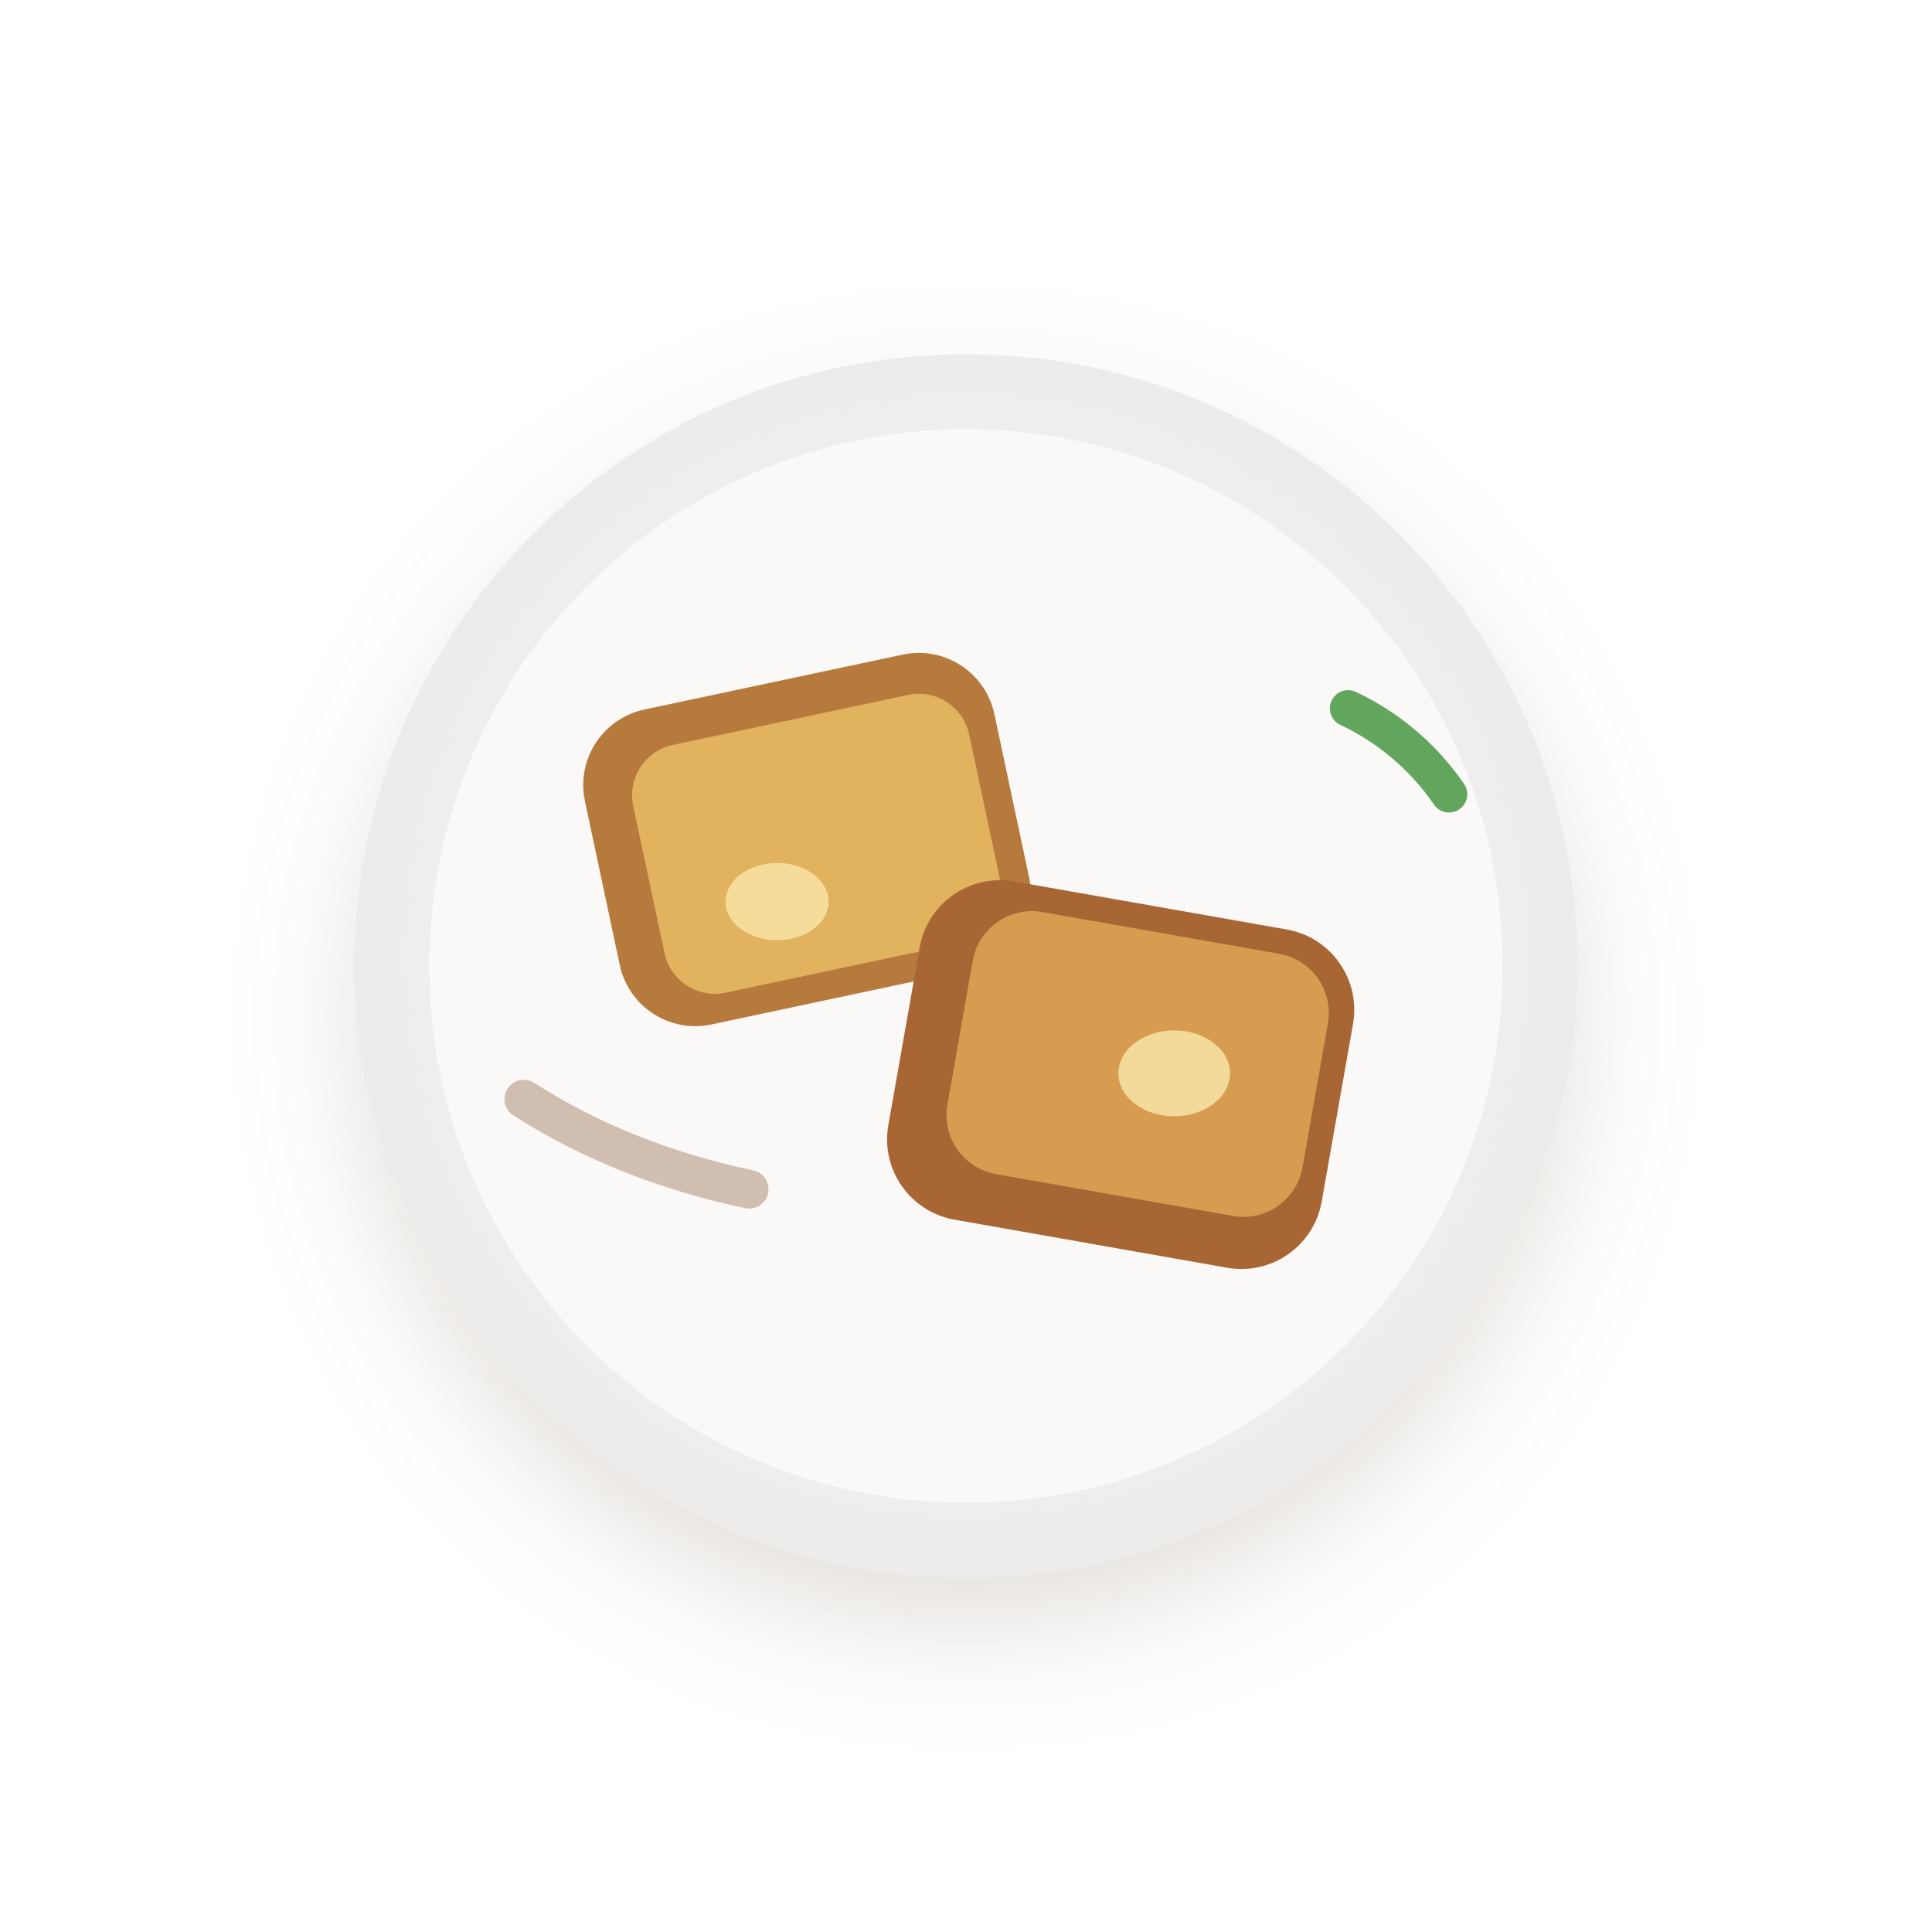
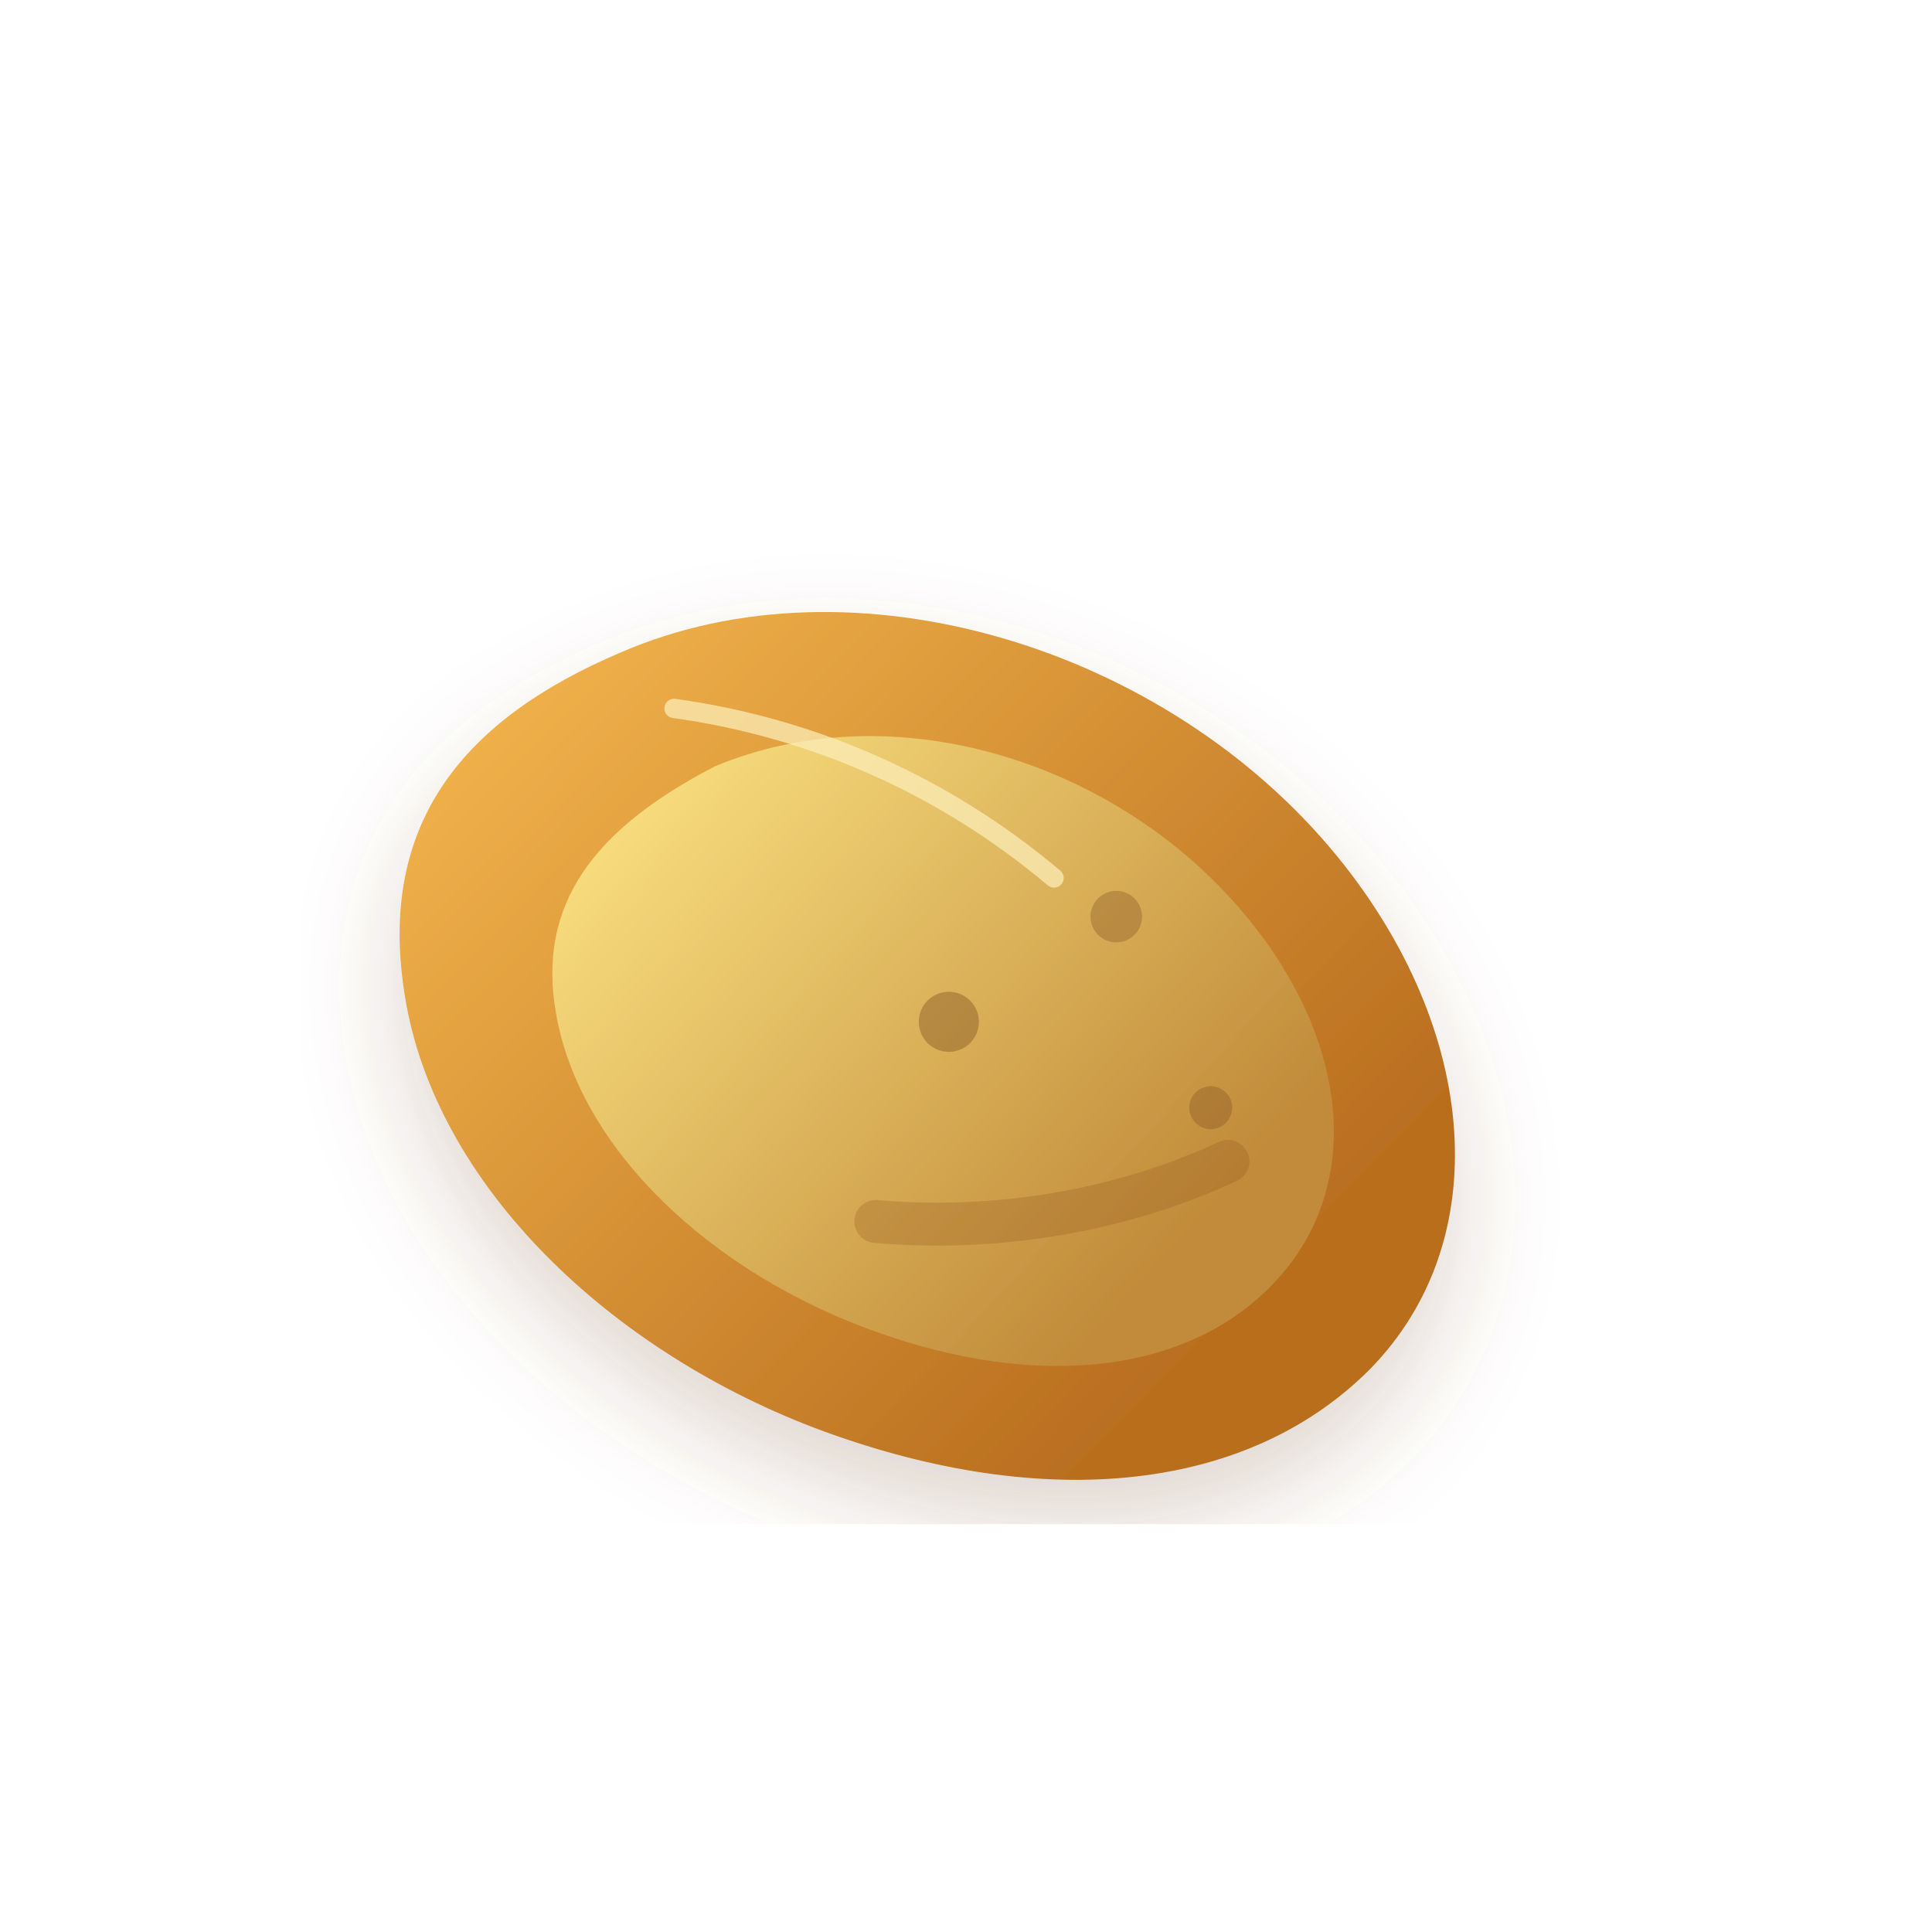
<svg xmlns="http://www.w3.org/2000/svg" width="900" height="900" viewBox="0 0 900 900" fill="none">
  <defs>
-     <radialGradient id="plate3" cx="0" cy="0" r="1" gradientUnits="userSpaceOnUse" gradientTransform="translate(450 445) rotate(90) scale(360)">
-       <stop stop-color="#ffffff" />
-       <stop offset="1" stop-color="#e9e7e5" />
-     </radialGradient>
-     <filter id="shadow3" x="80" y="90" width="740" height="740" filterUnits="userSpaceOnUse" color-interpolation-filters="sRGB">
-       <feDropShadow dx="0" dy="24" stdDeviation="26" flood-color="#998a7b" flood-opacity="0.25" />
+     <filter id="shadow" x="140" y="190" width="620" height="520" filterUnits="userSpaceOnUse" color-interpolation-filters="sRGB">
+       <feDropShadow dx="0" dy="22" stdDeviation="24" flood-color="#7A532E" flood-opacity="0.24" />
    </filter>
+     <linearGradient id="outer" x1="250" y1="305" x2="570" y2="618" gradientUnits="userSpaceOnUse">
+       <stop stop-color="#F0B14A" />
+       <stop offset="1" stop-color="#B96E1F" />
+     </linearGradient>
+     <linearGradient id="inner" x1="316" y1="350" x2="557" y2="571" gradientUnits="userSpaceOnUse">
+       <stop stop-color="#F7DC7D" />
+       <stop offset="1" stop-color="#C18B3A" />
+     </linearGradient>
  </defs>
-   <g filter="url(#shadow3)">
-     <circle cx="450" cy="450" r="285" fill="url(#plate3)" />
-     <circle cx="450" cy="450" r="250" fill="#FBF9F8" />
+   <g filter="url(#shadow)">
+     <path d="M289 304c108-47 254-3 334 95 66 81 74 179 15 239-59 59-156 66-259 27-99-38-179-117-191-205-11-77 28-125 101-156Z" fill="url(#outer)" />
+     <path d="M333 357c84-35 187-2 246 68 49 58 57 126 16 171-40 44-111 52-188 24-75-27-137-84-148-148-9-51 18-86 74-115Z" fill="url(#inner)" />
+     <path d="M314 330c65 9 126 36 177 79" stroke="#FCEFBA" stroke-width="9" stroke-linecap="round" opacity="0.72" />
+     <path d="M408 569c56 5 115-5 164-28" stroke="#94561E" stroke-width="20" stroke-linecap="round" opacity="0.28" />
+     <circle cx="442" cy="476" r="14" fill="#75431A" opacity="0.36" />
+     <circle cx="520" cy="427" r="12" fill="#75431A" opacity="0.3" />
+     <circle cx="564" cy="516" r="10" fill="#75431A" opacity="0.3" />
  </g>
-   <rect x="265" y="338" width="195" height="150" rx="36" transform="rotate(-12 265 338)" fill="#b77a3d" />
-   <rect x="290" y="352" width="160" height="118" rx="24" transform="rotate(-12 290 352)" fill="#e1b35f" />
-   <rect x="435" y="404" width="205" height="160" rx="38" transform="rotate(10 435 404)" fill="#a96635" />
-   <rect x="458" y="420" width="168" height="124" rx="28" transform="rotate(10 458 420)" fill="#d79c4f" />
-   <ellipse cx="362" cy="420" rx="24" ry="18" fill="#f6dc9a" />
-   <ellipse cx="547" cy="500" rx="26" ry="20" fill="#f3da9b" />
-   <path d="M628 330c17 8 34 21 47 40" stroke="#61a65c" stroke-width="17" stroke-linecap="round" />
-   <path d="M244 512c31 20 67 34 105 42" stroke="#81542f" stroke-width="18" stroke-linecap="round" opacity="0.35" />
</svg>
